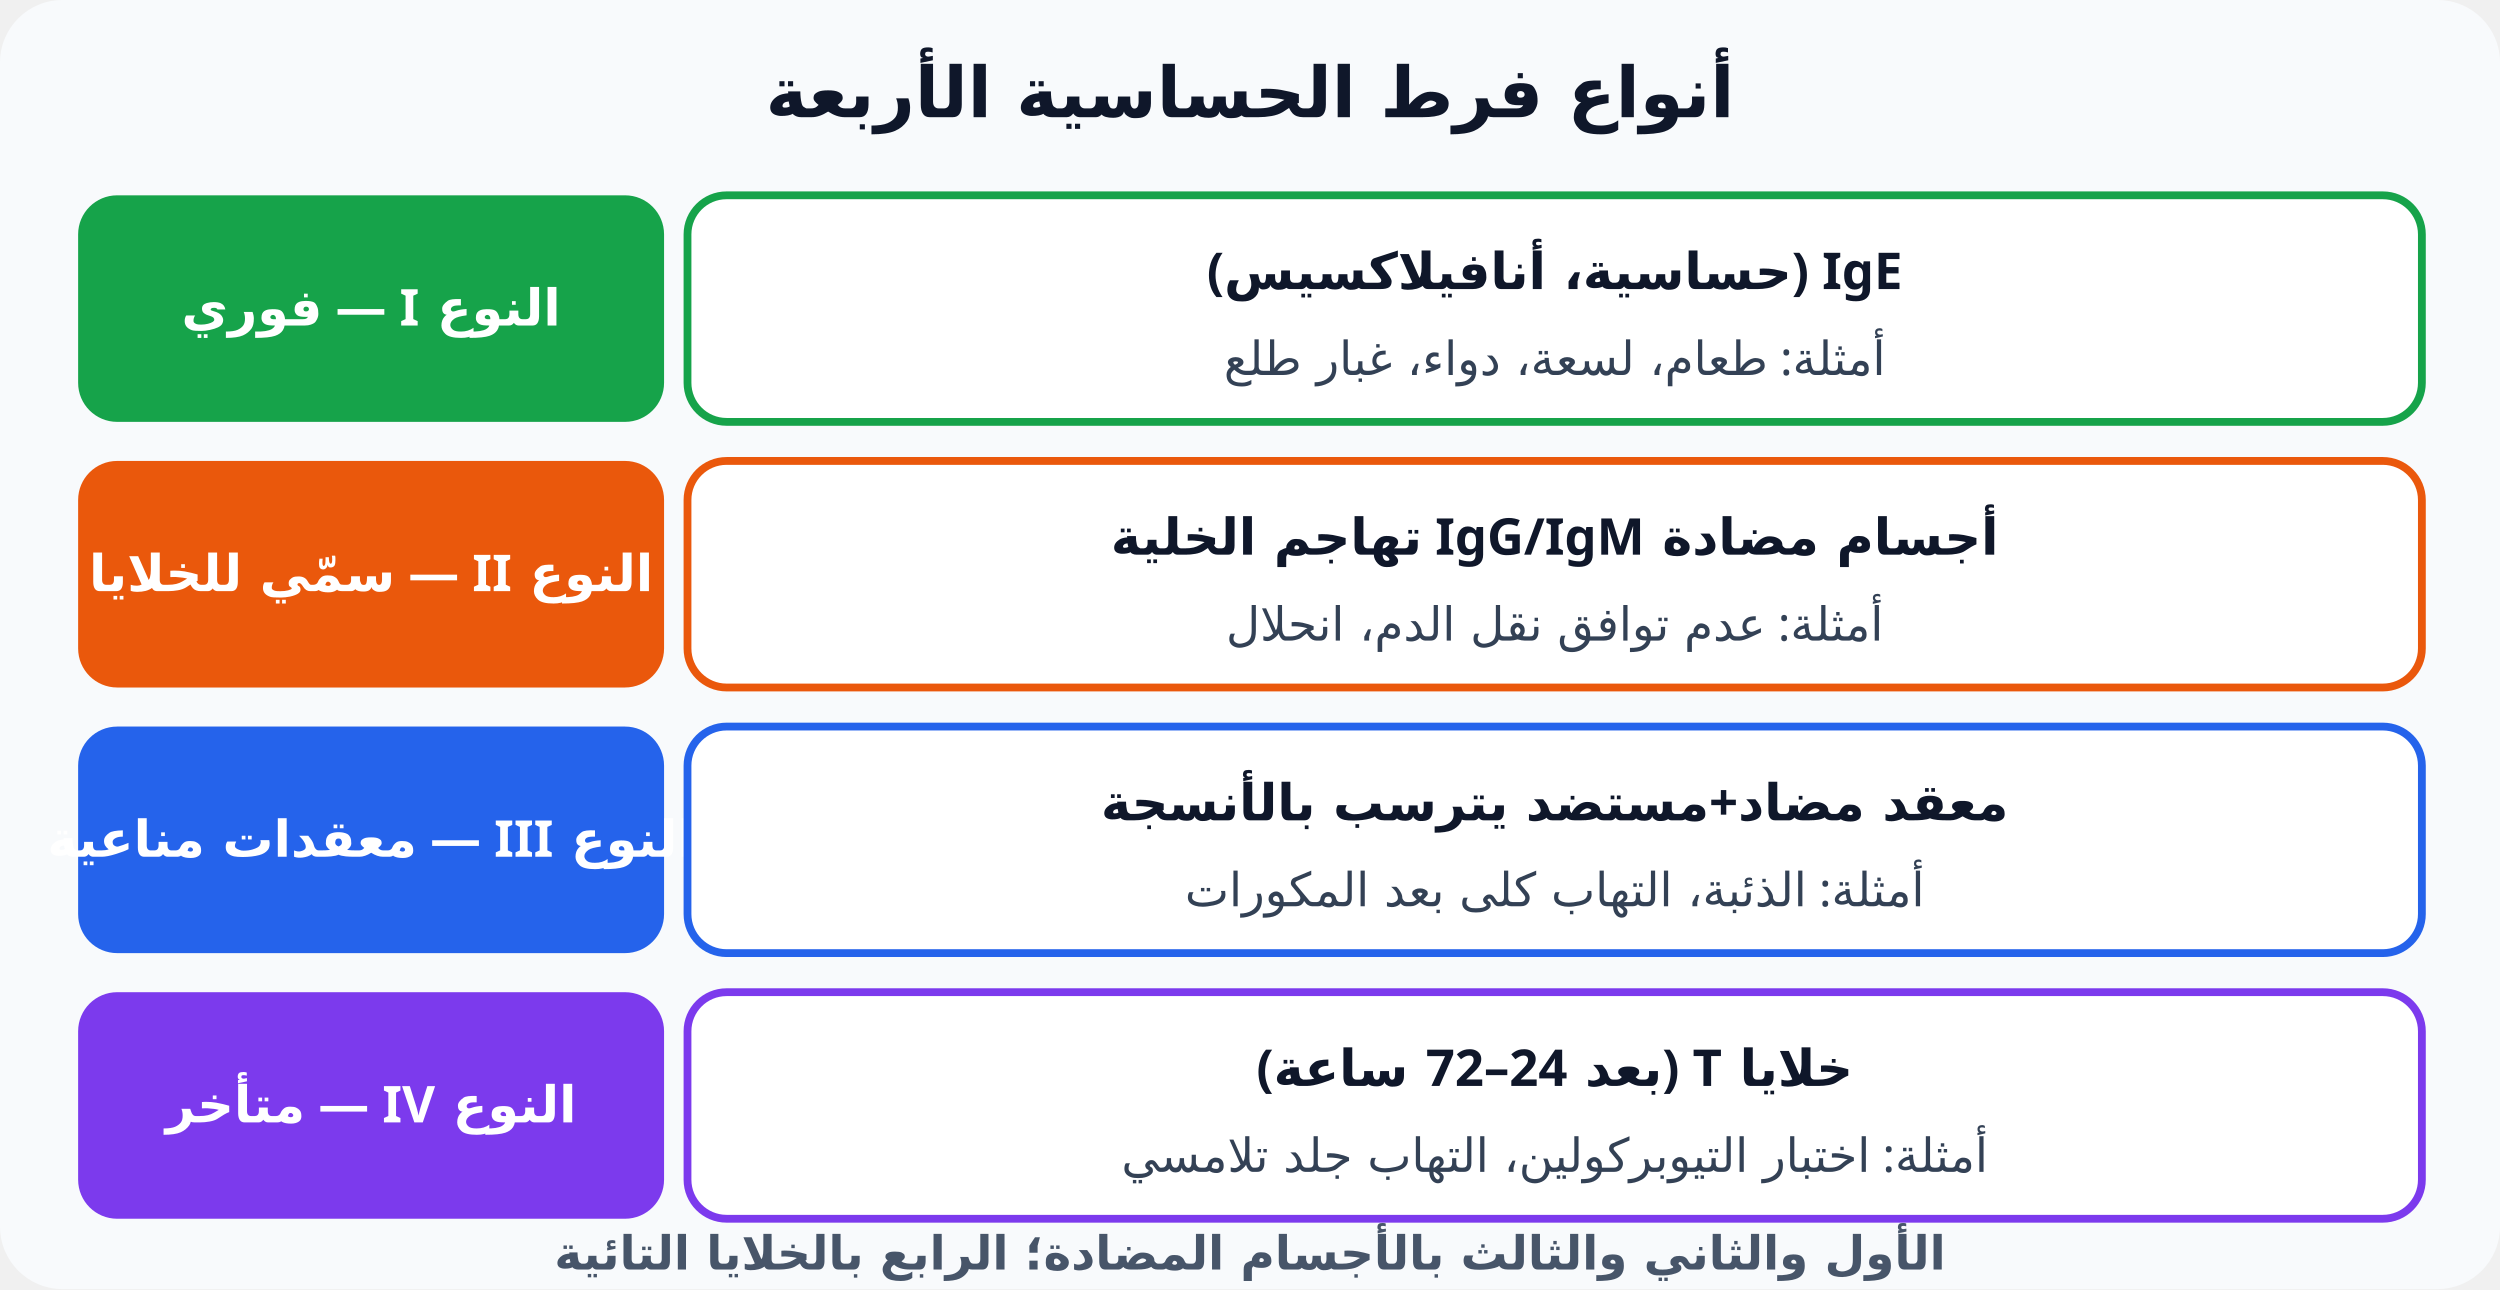
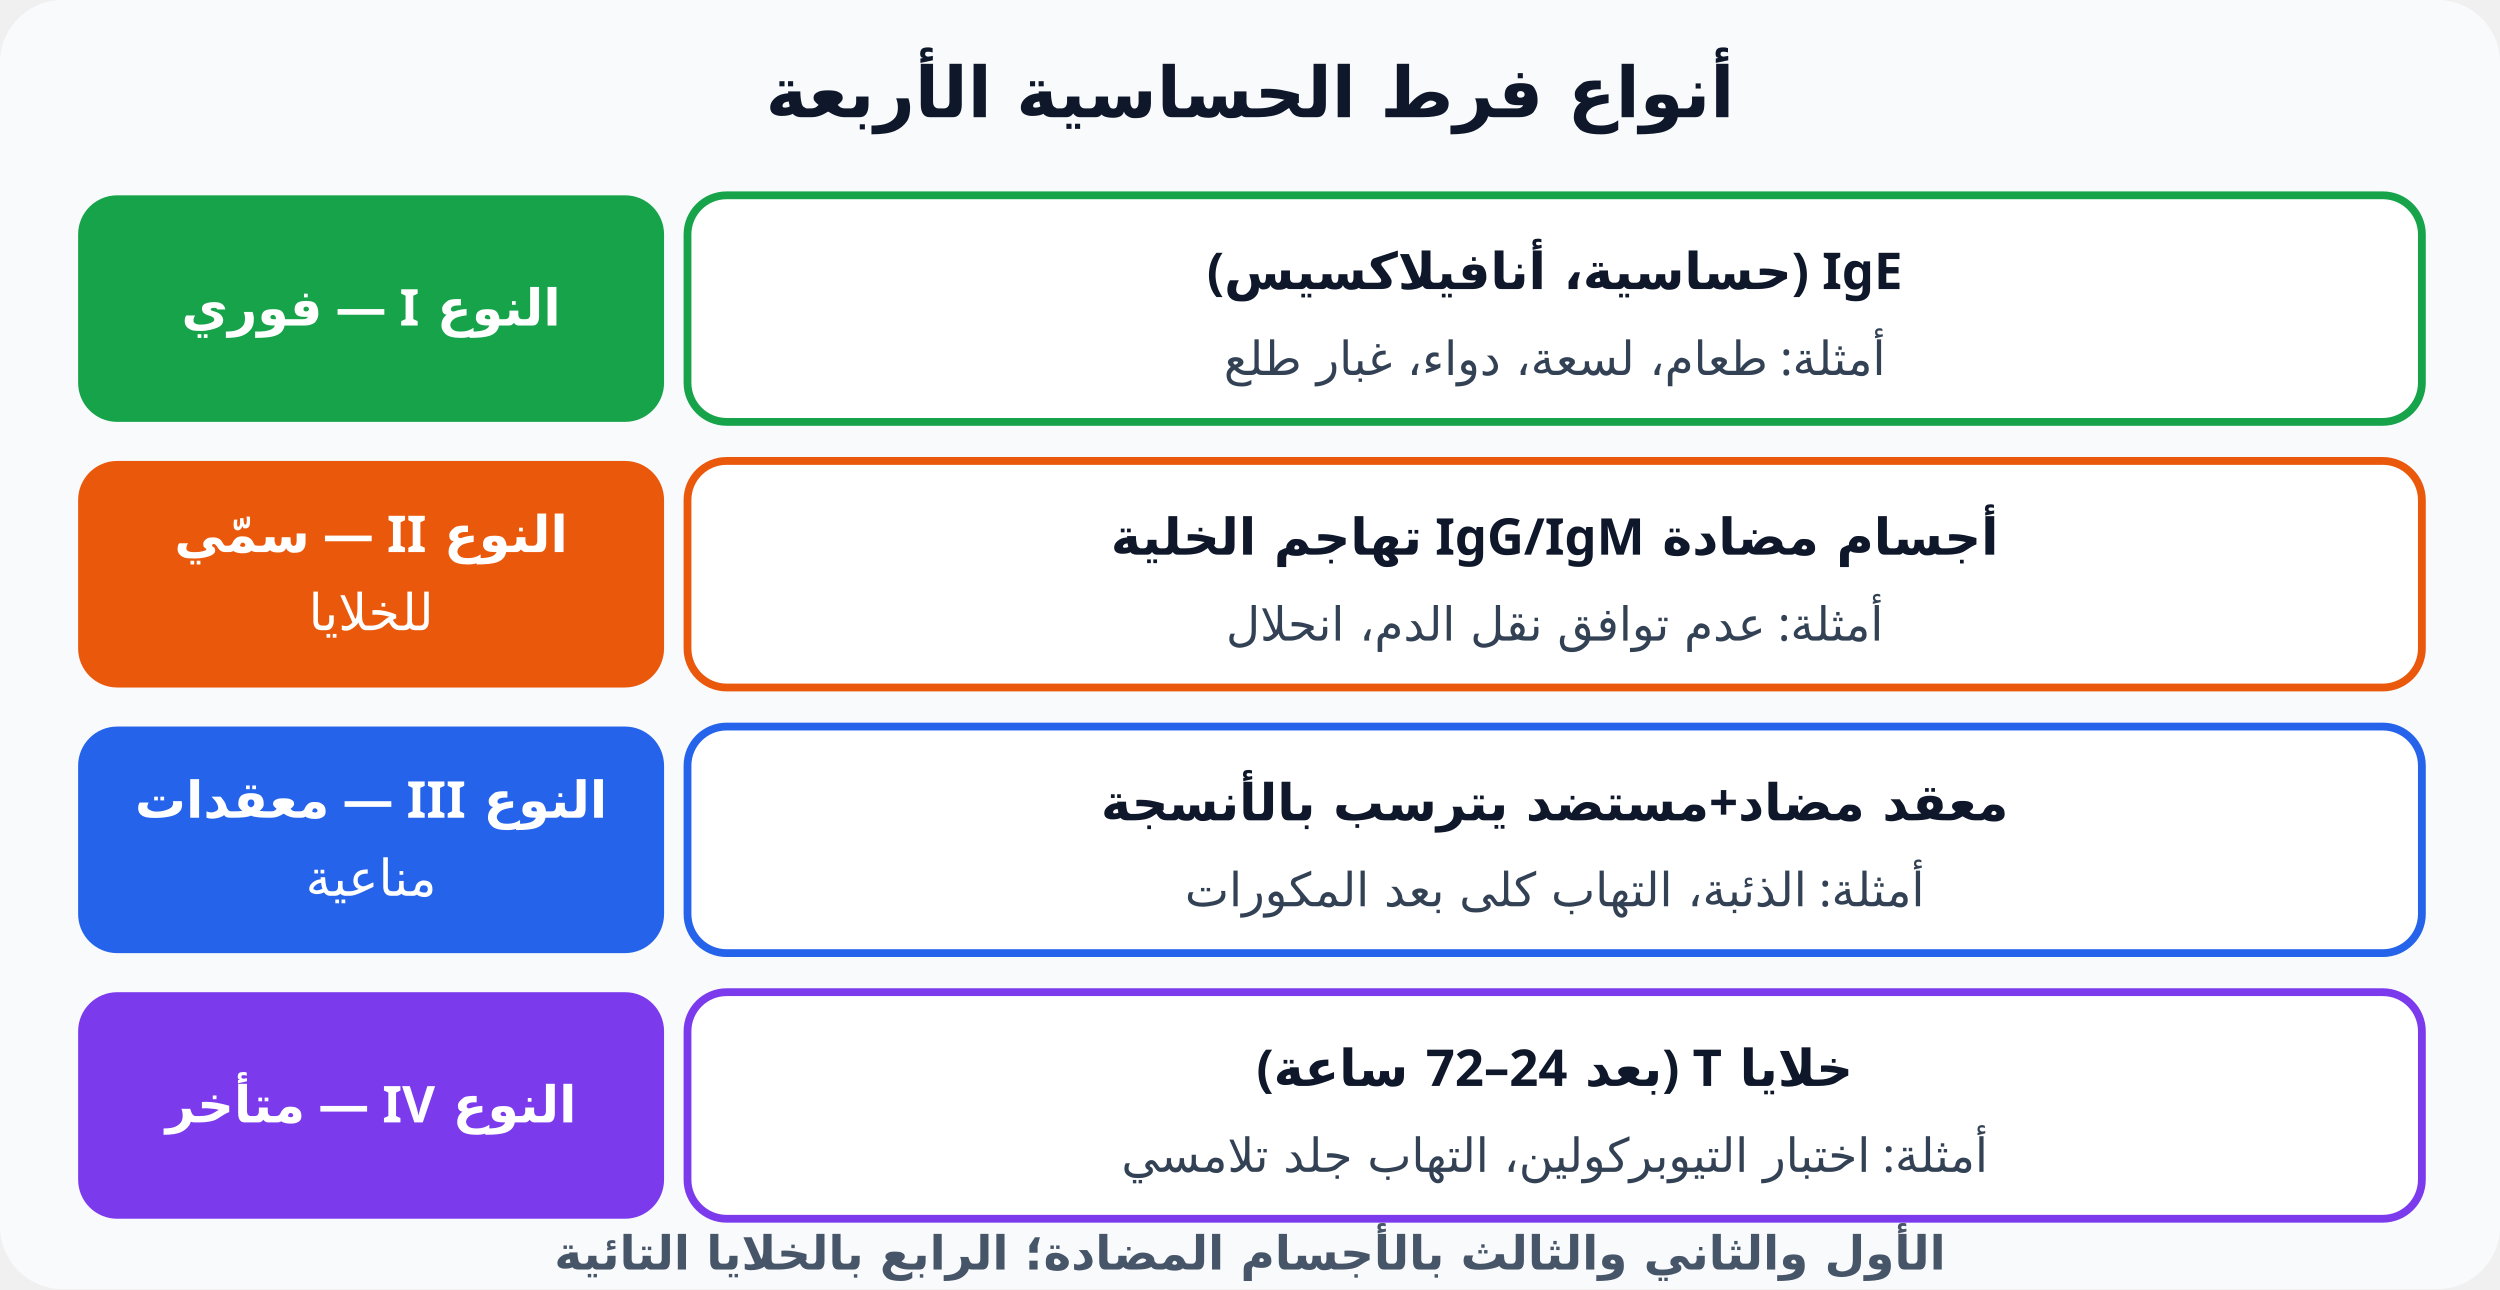
<svg xmlns="http://www.w3.org/2000/svg" viewBox="0 0 640 330" font-family="Cairo, Tahoma, sans-serif" direction="rtl">
  <rect width="640" height="330" rx="16" fill="#f8fafc" />
  <text x="320" y="30" text-anchor="middle" font-size="18" font-weight="800" fill="#0f172a">أنواع فرط الحساسية الأربعة</text>
  <rect x="20" y="50" width="150" height="58" rx="10" fill="#16a34a" />
  <text x="95.0" y="83.333" text-anchor="middle" font-size="13" font-weight="700" fill="#fff">النوع I — فوري</text>
  <rect x="176" y="50" width="444" height="58" rx="10" fill="#fff" stroke="#16a34a" stroke-width="2" />
  <text x="398" y="74" text-anchor="middle" font-size="13" font-weight="700" fill="#0f172a">IgE (حساسية، أنافيلاكسيس)</text>
  <text x="398" y="96" text-anchor="middle" font-size="12" font-weight="500" fill="#334155">أمثلة: طعام، لسعة، دواء، غبار طلع</text>
  <rect x="20" y="118" width="150" height="58" rx="10" fill="#ea580c" />
-   <text x="95.0" y="151.333" text-anchor="middle" font-size="13" font-weight="700" fill="#fff">النوع II — سمّي للخلايا</text>
+   <text x="95.0" y="141.333" text-anchor="middle" font-size="13" font-weight="700" fill="#fff">النوع II — سمّي</text>
+   <text x="95.0" y="161.333" text-anchor="middle" font-size="13" font-weight="500" fill="#fff">للخلايا</text>
  <rect x="176" y="118" width="444" height="58" rx="10" fill="#fff" stroke="#ea580c" stroke-width="2" />
  <text x="398" y="142" text-anchor="middle" font-size="13" font-weight="700" fill="#0f172a">أجسام مضادة IgG/IgM تهاجم الخلية</text>
  <text x="398" y="164" text-anchor="middle" font-size="12" font-weight="500" fill="#334155">أمثلة: عدم توافق نقل الدم، انحلال</text>
  <rect x="20" y="186" width="150" height="58" rx="10" fill="#2563eb" />
-   <text x="95.0" y="219.333" text-anchor="middle" font-size="13" font-weight="700" fill="#fff">النوع III — معقدات مناعية</text>
+   <text x="95.0" y="209.333" text-anchor="middle" font-size="13" font-weight="700" fill="#fff">النوع III — معقدات</text>
+   <text x="95.0" y="229.333" text-anchor="middle" font-size="13" font-weight="500" fill="#fff">مناعية</text>
  <rect x="176" y="186" width="444" height="58" rx="10" fill="#fff" stroke="#2563eb" stroke-width="2" />
  <text x="398" y="210" text-anchor="middle" font-size="13" font-weight="700" fill="#0f172a">معقد مضاد+مستضد يترسب بالأنسجة</text>
  <text x="398" y="232" text-anchor="middle" font-size="12" font-weight="500" fill="#334155">أمثلة: الذئبة، التهاب كلى بعد المكورات</text>
  <rect x="20" y="254" width="150" height="58" rx="10" fill="#7c3aed" />
  <text x="95.0" y="287.333" text-anchor="middle" font-size="13" font-weight="700" fill="#fff">النوع IV — متأخر</text>
  <rect x="176" y="254" width="444" height="58" rx="10" fill="#fff" stroke="#7c3aed" stroke-width="2" />
  <text x="398" y="278" text-anchor="middle" font-size="13" font-weight="700" fill="#0f172a">خلايا T (بعد 24–72 ساعة)</text>
  <text x="398" y="300" text-anchor="middle" font-size="12" font-weight="500" fill="#334155">أمثلة: اختبار التيوبركولين، التهاب جلد تلامسي</text>
  <text x="320" y="325" text-anchor="middle" font-size="12" font-weight="600" fill="#475569">الأول والثاني والثالث بالأجسام المضادة؛ الرابع بالخلايا التائية</text>
</svg>
